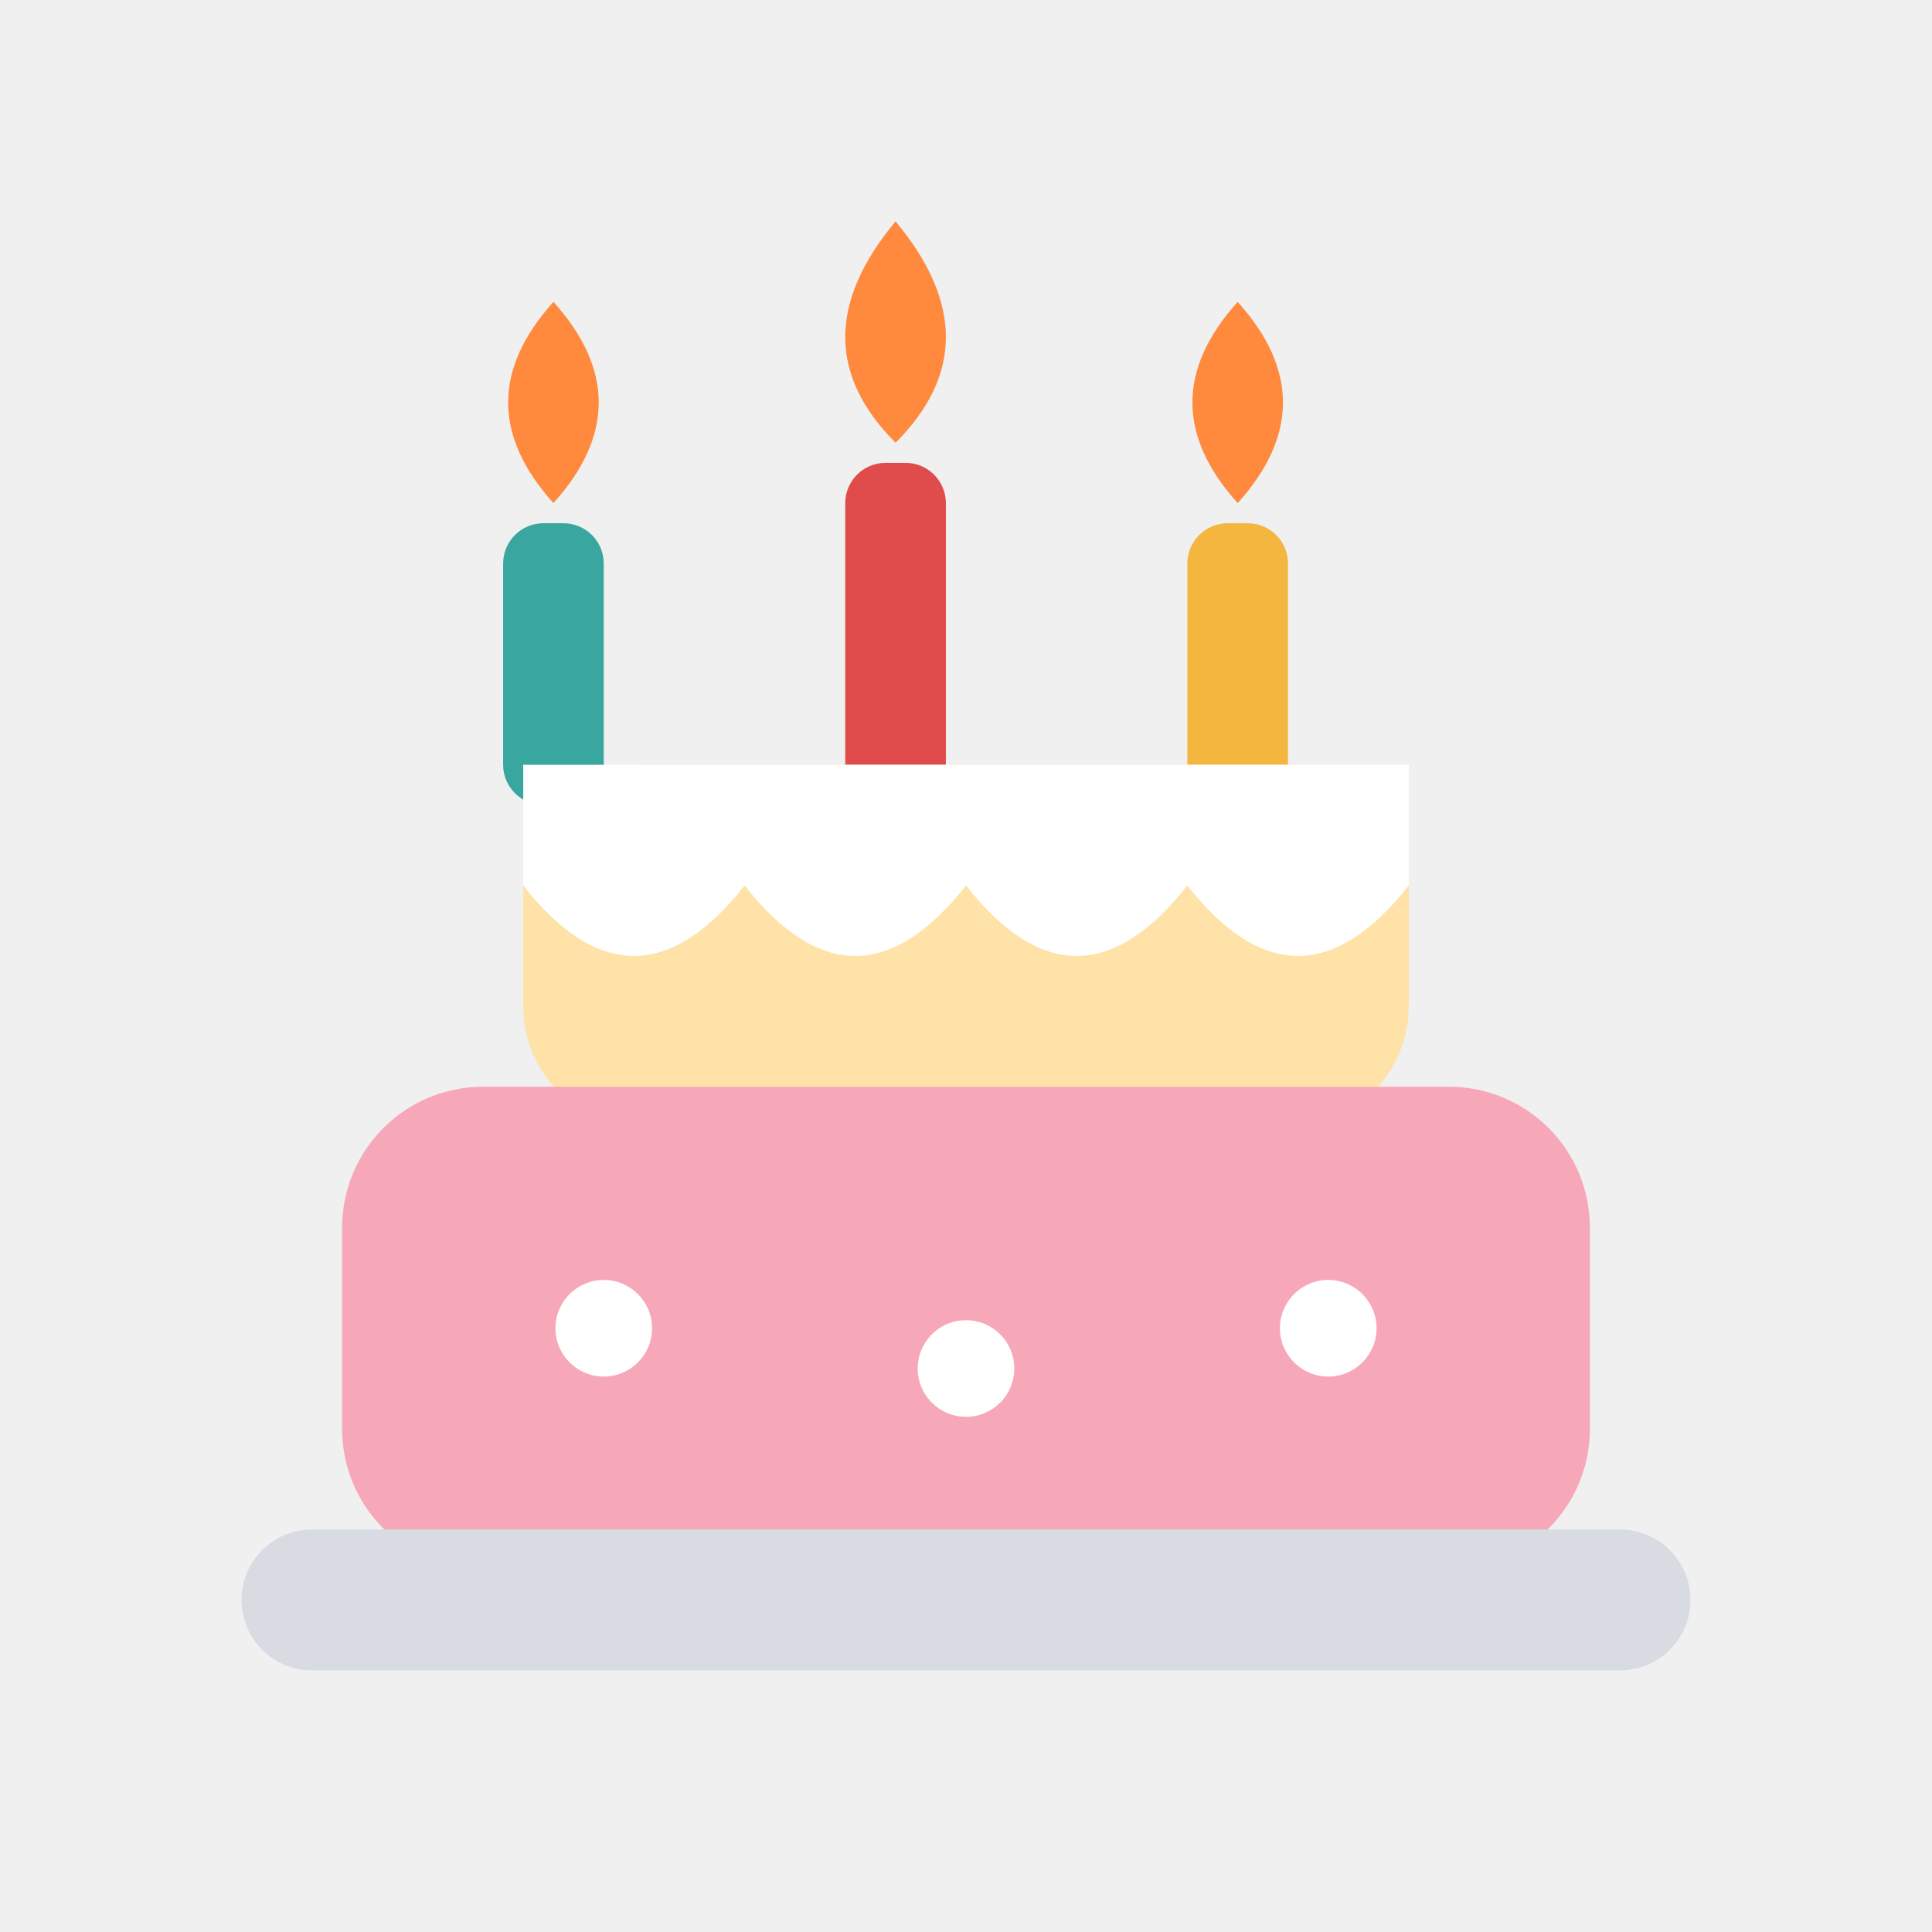
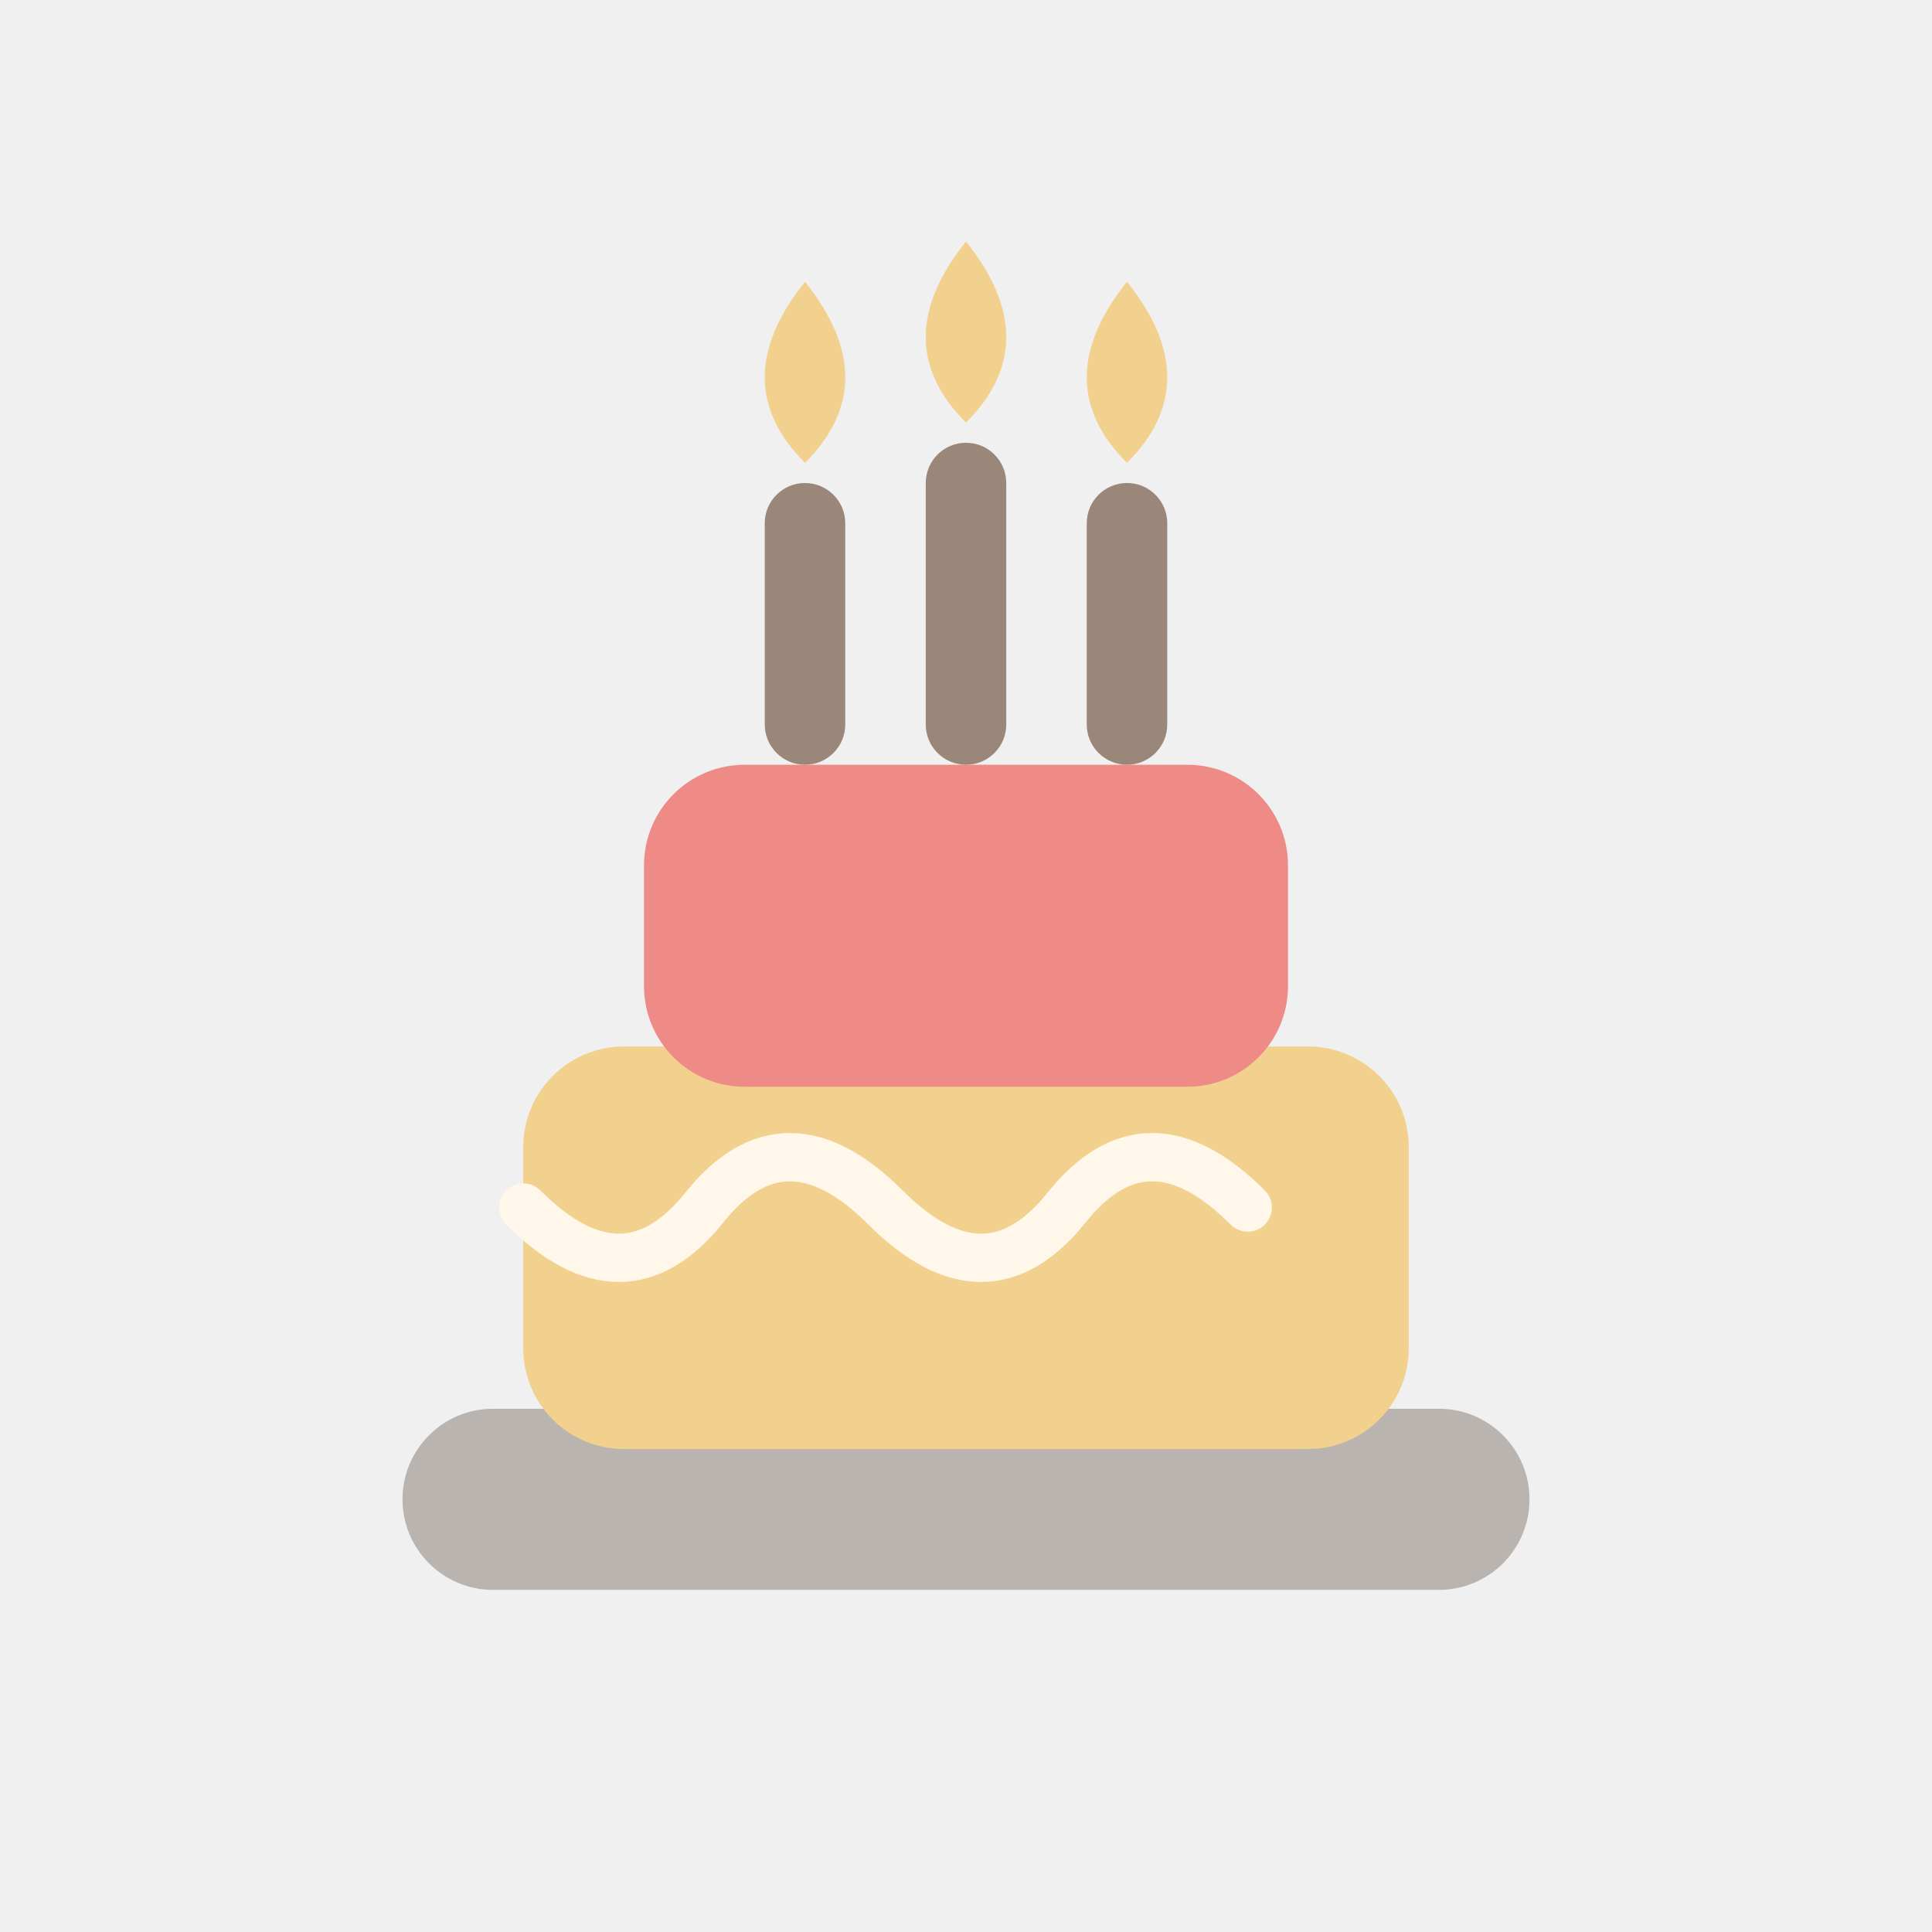
<svg xmlns="http://www.w3.org/2000/svg" viewBox="0 0 96 96" width="96" height="96">
-   <rect x="42" y="23" width="5" height="17" rx="2" fill="#E04B4B" />
-   <rect x="25" y="26" width="5" height="14" rx="2" fill="#3AA6A0" />
-   <rect x="59" y="26" width="5" height="14" rx="2" fill="#F4B63F" />
-   <path d="M44.5 11 q5 6 0 11 q-5 -5 0 -11 Z" fill="#FF8A3D" />
-   <path d="M27.5 15 q4.5 5 0 10 q-4.5 -5 0 -10 Z" fill="#FF8A3D" />
-   <path d="M61.5 15 q4.5 5 0 10 q-4.5 -5 0 -10 Z" fill="#FF8A3D" />
-   <rect x="26" y="38" width="44" height="18" rx="6" fill="#FFE2A8" />
-   <path d="M26 44 q5.5 7 11 0 q5.5 7 11 0 q5.5 7 11 0 q5.5 7 11 0 V38 H26 Z" fill="#FFFFFF" />
-   <rect x="17" y="54" width="62" height="24" rx="7" fill="#F7A8B8" />
-   <circle cx="30" cy="66" r="2.4" fill="#FFFFFF" />
-   <circle cx="48" cy="68" r="2.4" fill="#FFFFFF" />
-   <circle cx="66" cy="66" r="2.4" fill="#FFFFFF" />
-   <rect x="12" y="76" width="72" height="7" rx="3.5" fill="#D8DCE2" />
+   <rect x="20" y="70" width="56" height="9" rx="4.5" fill="#B9B4AF" />
+   <rect x="26" y="52" width="44" height="20" rx="5" fill="#F2D08E" />
+   <rect x="32" y="38" width="32" height="16" rx="5" fill="#EE8B87" />
+   <path d="M26 60 q5 5 9 0 t9 0 t9 0 t9 0" fill="none" stroke="#FFF7EA" stroke-width="2.4" stroke-linecap="round" />
+   <rect x="38" y="24" width="4" height="14" rx="2" fill="#9A877A" />
+   <rect x="46" y="22" width="4" height="16" rx="2" fill="#9A877A" />
+   <rect x="54" y="24" width="4" height="14" rx="2" fill="#9A877A" />
+   <path d="M40 14 q4 5 0 9 q-4 -4 0 -9 M48 12 q4 5 0 9 q-4 -4 0 -9 M56 14 q4 5 0 9 q-4 -4 0 -9" fill="#F2D08E" />
</svg>
